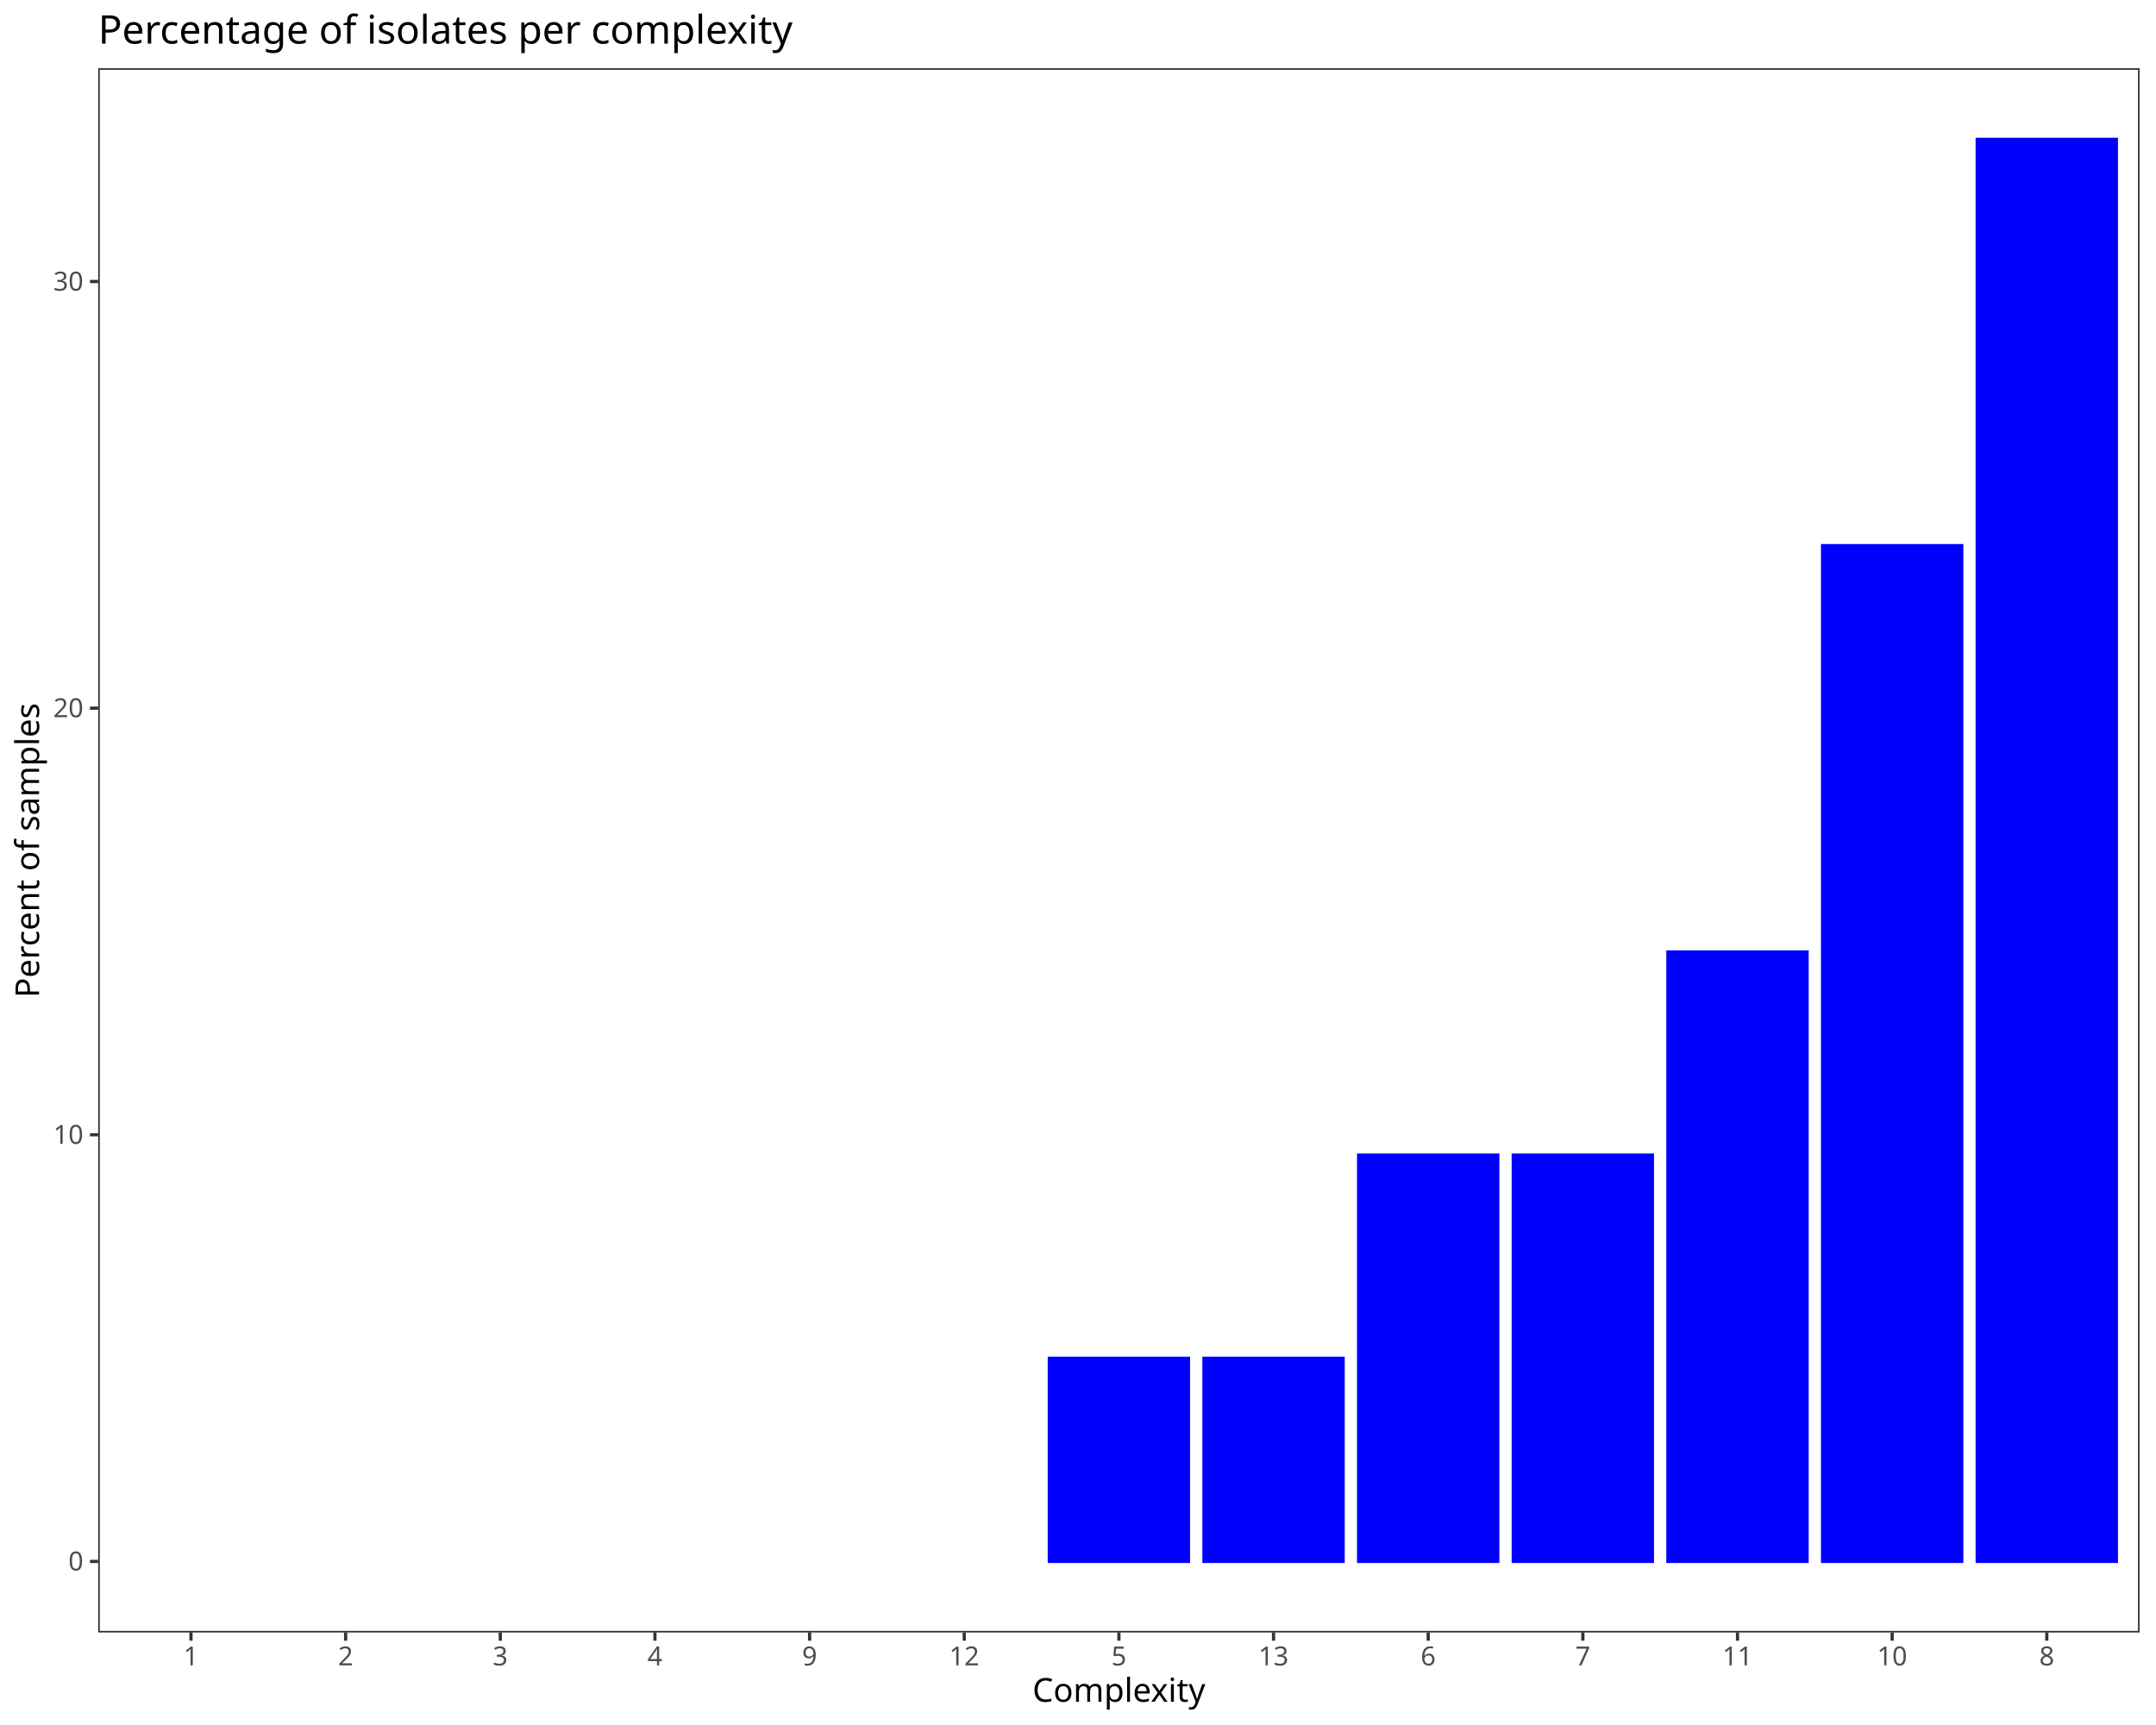
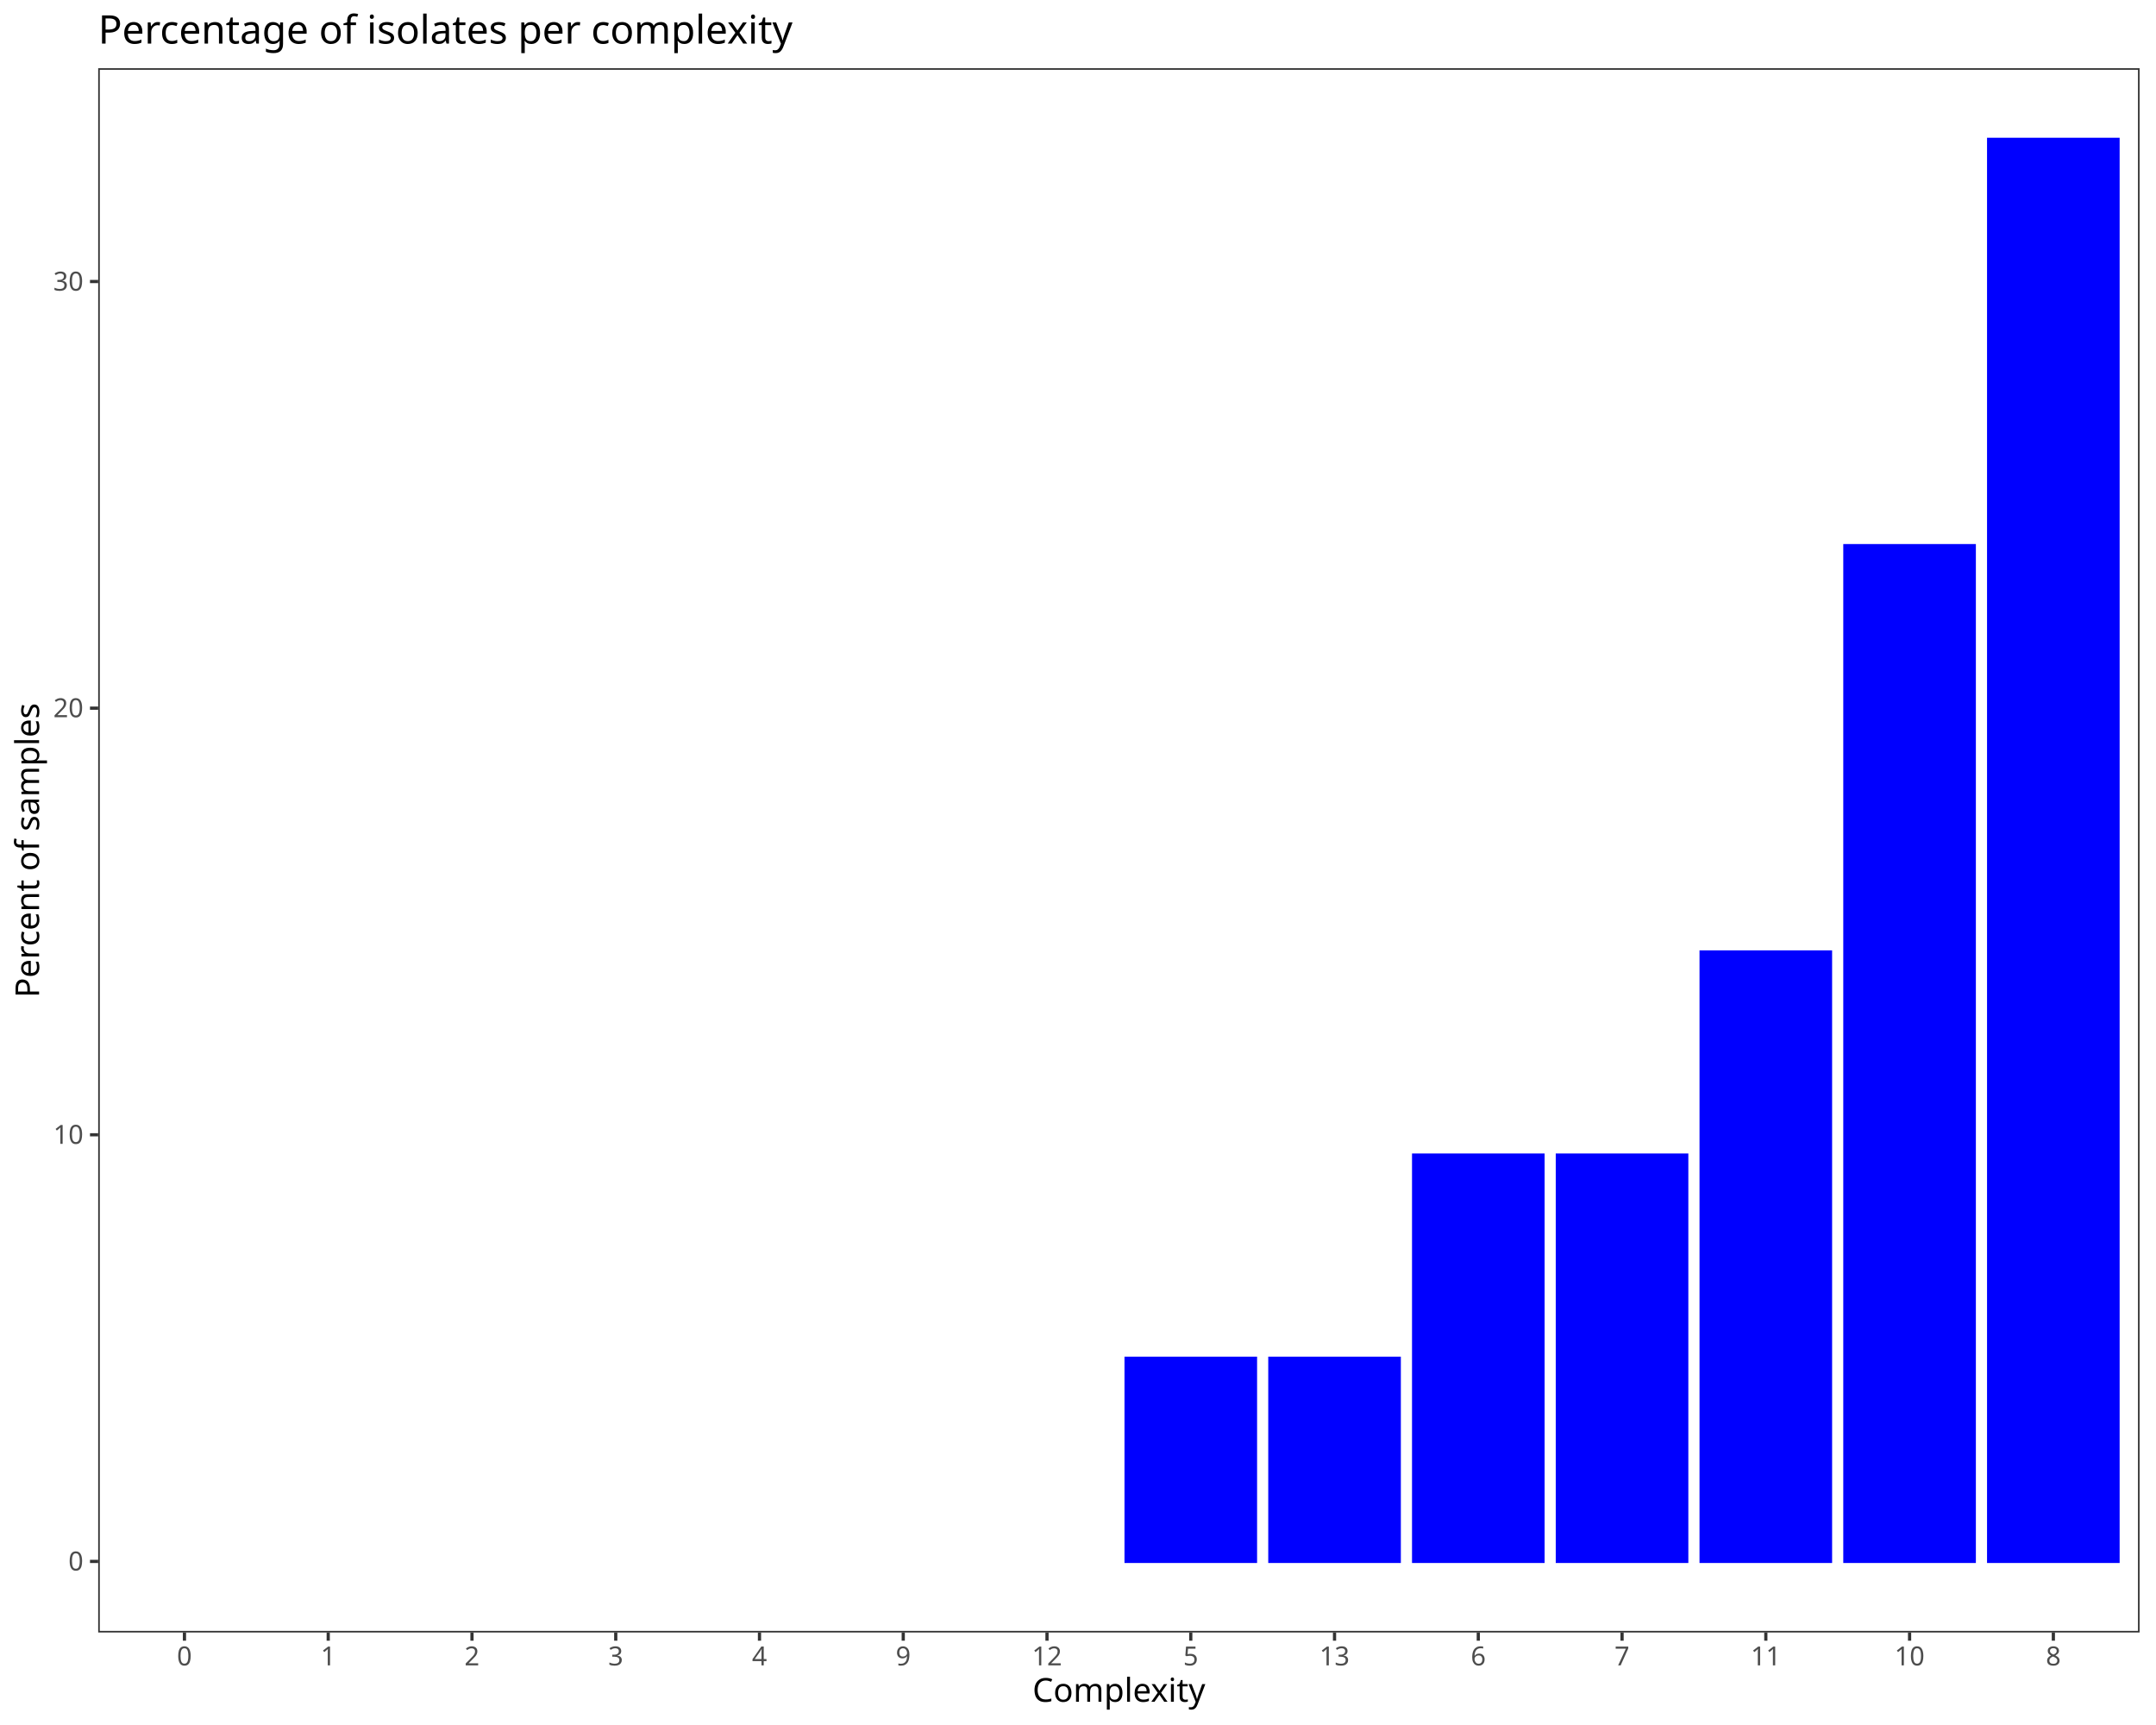
<svg xmlns="http://www.w3.org/2000/svg" class="svglite" data-engine-version="2.0" width="720.00pt" height="576.00pt" viewBox="0 0 720.00 576.00">
  <defs>
    <style type="text/css">
    .svglite line, .svglite polyline, .svglite polygon, .svglite path, .svglite rect, .svglite circle {
      fill: none;
      stroke: #000000;
      stroke-linecap: round;
      stroke-linejoin: round;
      stroke-miterlimit: 10.00;
    }
  </style>
  </defs>
  <rect width="100%" height="100%" style="stroke: none; fill: #FFFFFF;" />
  <defs>
    <clipPath id="cpMC4wMHw3MjAuMDB8MC4wMHw1NzYuMDA=">
      <rect x="0.00" y="0.00" width="720.00" height="576.00" />
    </clipPath>
  </defs>
  <g clip-path="url(#cpMC4wMHw3MjAuMDB8MC4wMHw1NzYuMDA=)">
    <rect x="0.00" y="0.00" width="720.00" height="576.00" style="stroke-width: 1.07; stroke: #FFFFFF; fill: #FFFFFF;" />
  </g>
  <defs>
    <clipPath id="cpMzIuNzl8NzE0LjUyfDIyLjc4fDU0NS4xMQ==">
      <rect x="32.79" y="22.78" width="681.73" height="522.33" />
    </clipPath>
  </defs>
  <g clip-path="url(#cpMzIuNzl8NzE0LjUyfDIyLjc4fDU0NS4xMQ==)">
    <rect x="32.79" y="22.78" width="681.73" height="522.33" style="stroke-width: 1.07; stroke: none; fill: #FFFFFF;" />
-     <rect x="40.54" y="521.37" width="46.48" height="0.00" style="stroke-width: 1.07; stroke: #0000FF; stroke-linecap: butt; stroke-linejoin: miter; fill: #0000FF;" />
-     <rect x="92.19" y="521.37" width="46.48" height="0.00" style="stroke-width: 1.07; stroke: #0000FF; stroke-linecap: butt; stroke-linejoin: miter; fill: #0000FF;" />
-     <rect x="143.83" y="521.37" width="46.48" height="0.00" style="stroke-width: 1.07; stroke: #0000FF; stroke-linecap: butt; stroke-linejoin: miter; fill: #0000FF;" />
-     <rect x="195.48" y="521.37" width="46.48" height="0.00" style="stroke-width: 1.07; stroke: #0000FF; stroke-linecap: butt; stroke-linejoin: miter; fill: #0000FF;" />
-     <rect x="247.12" y="521.37" width="46.48" height="0.00" style="stroke-width: 1.07; stroke: #0000FF; stroke-linecap: butt; stroke-linejoin: miter; fill: #0000FF;" />
-     <rect x="298.77" y="521.37" width="46.48" height="0.00" style="stroke-width: 1.07; stroke: #0000FF; stroke-linecap: butt; stroke-linejoin: miter; fill: #0000FF;" />
-     <rect x="350.42" y="453.54" width="46.48" height="67.83" style="stroke-width: 1.07; stroke: #0000FF; stroke-linecap: butt; stroke-linejoin: miter; fill: #0000FF;" />
-     <rect x="402.06" y="453.54" width="46.48" height="67.83" style="stroke-width: 1.07; stroke: #0000FF; stroke-linecap: butt; stroke-linejoin: miter; fill: #0000FF;" />
-     <rect x="453.71" y="385.70" width="46.48" height="135.67" style="stroke-width: 1.07; stroke: #0000FF; stroke-linecap: butt; stroke-linejoin: miter; fill: #0000FF;" />
-     <rect x="505.35" y="385.70" width="46.48" height="135.67" style="stroke-width: 1.07; stroke: #0000FF; stroke-linecap: butt; stroke-linejoin: miter; fill: #0000FF;" />
-     <rect x="557.00" y="317.87" width="46.48" height="203.50" style="stroke-width: 1.07; stroke: #0000FF; stroke-linecap: butt; stroke-linejoin: miter; fill: #0000FF;" />
-     <rect x="608.65" y="182.20" width="46.48" height="339.17" style="stroke-width: 1.07; stroke: #0000FF; stroke-linecap: butt; stroke-linejoin: miter; fill: #0000FF;" />
-     <rect x="660.29" y="46.53" width="46.48" height="474.84" style="stroke-width: 1.07; stroke: #0000FF; stroke-linecap: butt; stroke-linejoin: miter; fill: #0000FF;" />
+     <rect x="39.99" y="521.37" width="43.21" height="0.00" style="stroke-width: 1.07; stroke: #0000FF; stroke-linecap: butt; stroke-linejoin: miter; fill: #0000FF;" />
+     <rect x="88.00" y="521.37" width="43.21" height="0.00" style="stroke-width: 1.07; stroke: #0000FF; stroke-linecap: butt; stroke-linejoin: miter; fill: #0000FF;" />
+     <rect x="136.01" y="521.37" width="43.21" height="0.00" style="stroke-width: 1.07; stroke: #0000FF; stroke-linecap: butt; stroke-linejoin: miter; fill: #0000FF;" />
+     <rect x="184.02" y="521.37" width="43.21" height="0.00" style="stroke-width: 1.07; stroke: #0000FF; stroke-linecap: butt; stroke-linejoin: miter; fill: #0000FF;" />
+     <rect x="232.03" y="521.37" width="43.21" height="0.00" style="stroke-width: 1.07; stroke: #0000FF; stroke-linecap: butt; stroke-linejoin: miter; fill: #0000FF;" />
+     <rect x="280.04" y="521.37" width="43.21" height="0.00" style="stroke-width: 1.07; stroke: #0000FF; stroke-linecap: butt; stroke-linejoin: miter; fill: #0000FF;" />
+     <rect x="328.05" y="521.37" width="43.21" height="0.00" style="stroke-width: 1.07; stroke: #0000FF; stroke-linecap: butt; stroke-linejoin: miter; fill: #0000FF;" />
+     <rect x="376.06" y="453.54" width="43.21" height="67.83" style="stroke-width: 1.07; stroke: #0000FF; stroke-linecap: butt; stroke-linejoin: miter; fill: #0000FF;" />
+     <rect x="424.07" y="453.54" width="43.21" height="67.83" style="stroke-width: 1.07; stroke: #0000FF; stroke-linecap: butt; stroke-linejoin: miter; fill: #0000FF;" />
+     <rect x="472.08" y="385.70" width="43.21" height="135.67" style="stroke-width: 1.07; stroke: #0000FF; stroke-linecap: butt; stroke-linejoin: miter; fill: #0000FF;" />
+     <rect x="520.08" y="385.70" width="43.21" height="135.67" style="stroke-width: 1.07; stroke: #0000FF; stroke-linecap: butt; stroke-linejoin: miter; fill: #0000FF;" />
+     <rect x="568.09" y="317.87" width="43.21" height="203.50" style="stroke-width: 1.07; stroke: #0000FF; stroke-linecap: butt; stroke-linejoin: miter; fill: #0000FF;" />
+     <rect x="616.10" y="182.20" width="43.21" height="339.17" style="stroke-width: 1.07; stroke: #0000FF; stroke-linecap: butt; stroke-linejoin: miter; fill: #0000FF;" />
+     <rect x="664.11" y="46.53" width="43.21" height="474.84" style="stroke-width: 1.07; stroke: #0000FF; stroke-linecap: butt; stroke-linejoin: miter; fill: #0000FF;" />
    <rect x="32.79" y="22.78" width="681.73" height="522.33" style="stroke-width: 1.07; stroke: #333333;" />
  </g>
  <g clip-path="url(#cpMC4wMHw3MjAuMDB8MC4wMHw1NzYuMDA=)">
    <text x="27.86" y="524.40" text-anchor="end" style="font-size: 8.80px; fill: #4D4D4D; font-family: sans;" textLength="4.89px" lengthAdjust="spacingAndGlyphs">0</text>
    <text x="27.86" y="381.94" text-anchor="end" style="font-size: 8.80px; fill: #4D4D4D; font-family: sans;" textLength="9.79px" lengthAdjust="spacingAndGlyphs">10</text>
    <text x="27.86" y="239.49" text-anchor="end" style="font-size: 8.80px; fill: #4D4D4D; font-family: sans;" textLength="9.79px" lengthAdjust="spacingAndGlyphs">20</text>
    <text x="27.86" y="97.04" text-anchor="end" style="font-size: 8.80px; fill: #4D4D4D; font-family: sans;" textLength="9.79px" lengthAdjust="spacingAndGlyphs">30</text>
    <polyline points="30.05,521.37 32.79,521.37 " style="stroke-width: 1.07; stroke: #333333; stroke-linecap: butt;" />
    <polyline points="30.05,378.92 32.79,378.92 " style="stroke-width: 1.07; stroke: #333333; stroke-linecap: butt;" />
    <polyline points="30.05,236.46 32.79,236.46 " style="stroke-width: 1.07; stroke: #333333; stroke-linecap: butt;" />
    <polyline points="30.05,94.01 32.79,94.01 " style="stroke-width: 1.07; stroke: #333333; stroke-linecap: butt;" />
-     <polyline points="63.78,547.85 63.78,545.11 " style="stroke-width: 1.07; stroke: #333333; stroke-linecap: butt;" />
-     <polyline points="115.43,547.85 115.43,545.11 " style="stroke-width: 1.07; stroke: #333333; stroke-linecap: butt;" />
-     <polyline points="167.07,547.85 167.07,545.11 " style="stroke-width: 1.07; stroke: #333333; stroke-linecap: butt;" />
-     <polyline points="218.72,547.85 218.72,545.11 " style="stroke-width: 1.07; stroke: #333333; stroke-linecap: butt;" />
-     <polyline points="270.37,547.85 270.37,545.11 " style="stroke-width: 1.07; stroke: #333333; stroke-linecap: butt;" />
-     <polyline points="322.01,547.85 322.01,545.11 " style="stroke-width: 1.07; stroke: #333333; stroke-linecap: butt;" />
-     <polyline points="373.66,547.85 373.66,545.11 " style="stroke-width: 1.07; stroke: #333333; stroke-linecap: butt;" />
-     <polyline points="425.30,547.85 425.30,545.11 " style="stroke-width: 1.07; stroke: #333333; stroke-linecap: butt;" />
-     <polyline points="476.95,547.85 476.95,545.11 " style="stroke-width: 1.07; stroke: #333333; stroke-linecap: butt;" />
-     <polyline points="528.60,547.85 528.60,545.11 " style="stroke-width: 1.07; stroke: #333333; stroke-linecap: butt;" />
-     <polyline points="580.24,547.85 580.24,545.11 " style="stroke-width: 1.07; stroke: #333333; stroke-linecap: butt;" />
-     <polyline points="631.89,547.85 631.89,545.11 " style="stroke-width: 1.07; stroke: #333333; stroke-linecap: butt;" />
-     <polyline points="683.53,547.85 683.53,545.11 " style="stroke-width: 1.07; stroke: #333333; stroke-linecap: butt;" />
-     <text x="63.78" y="556.10" text-anchor="middle" style="font-size: 8.80px; fill: #4D4D4D; font-family: sans;" textLength="4.89px" lengthAdjust="spacingAndGlyphs">1</text>
-     <text x="115.43" y="556.10" text-anchor="middle" style="font-size: 8.80px; fill: #4D4D4D; font-family: sans;" textLength="4.89px" lengthAdjust="spacingAndGlyphs">2</text>
-     <text x="167.07" y="556.10" text-anchor="middle" style="font-size: 8.80px; fill: #4D4D4D; font-family: sans;" textLength="4.89px" lengthAdjust="spacingAndGlyphs">3</text>
-     <text x="218.72" y="556.10" text-anchor="middle" style="font-size: 8.80px; fill: #4D4D4D; font-family: sans;" textLength="4.89px" lengthAdjust="spacingAndGlyphs">4</text>
-     <text x="270.37" y="556.10" text-anchor="middle" style="font-size: 8.80px; fill: #4D4D4D; font-family: sans;" textLength="4.89px" lengthAdjust="spacingAndGlyphs">9</text>
-     <text x="322.01" y="556.10" text-anchor="middle" style="font-size: 8.80px; fill: #4D4D4D; font-family: sans;" textLength="9.79px" lengthAdjust="spacingAndGlyphs">12</text>
-     <text x="373.66" y="556.10" text-anchor="middle" style="font-size: 8.80px; fill: #4D4D4D; font-family: sans;" textLength="4.89px" lengthAdjust="spacingAndGlyphs">5</text>
-     <text x="425.30" y="556.10" text-anchor="middle" style="font-size: 8.80px; fill: #4D4D4D; font-family: sans;" textLength="9.79px" lengthAdjust="spacingAndGlyphs">13</text>
-     <text x="476.95" y="556.10" text-anchor="middle" style="font-size: 8.80px; fill: #4D4D4D; font-family: sans;" textLength="4.89px" lengthAdjust="spacingAndGlyphs">6</text>
-     <text x="528.60" y="556.10" text-anchor="middle" style="font-size: 8.80px; fill: #4D4D4D; font-family: sans;" textLength="4.89px" lengthAdjust="spacingAndGlyphs">7</text>
-     <text x="580.24" y="556.10" text-anchor="middle" style="font-size: 8.80px; fill: #4D4D4D; font-family: sans;" textLength="9.79px" lengthAdjust="spacingAndGlyphs">11</text>
-     <text x="631.89" y="556.10" text-anchor="middle" style="font-size: 8.80px; fill: #4D4D4D; font-family: sans;" textLength="9.79px" lengthAdjust="spacingAndGlyphs">10</text>
-     <text x="683.53" y="556.10" text-anchor="middle" style="font-size: 8.80px; fill: #4D4D4D; font-family: sans;" textLength="4.89px" lengthAdjust="spacingAndGlyphs">8</text>
+     <polyline points="61.60,547.85 61.60,545.11 " style="stroke-width: 1.07; stroke: #333333; stroke-linecap: butt;" />
+     <polyline points="109.61,547.85 109.61,545.11 " style="stroke-width: 1.07; stroke: #333333; stroke-linecap: butt;" />
+     <polyline points="157.62,547.85 157.62,545.11 " style="stroke-width: 1.07; stroke: #333333; stroke-linecap: butt;" />
+     <polyline points="205.63,547.85 205.63,545.11 " style="stroke-width: 1.07; stroke: #333333; stroke-linecap: butt;" />
+     <polyline points="253.63,547.85 253.63,545.11 " style="stroke-width: 1.07; stroke: #333333; stroke-linecap: butt;" />
+     <polyline points="301.64,547.85 301.64,545.11 " style="stroke-width: 1.07; stroke: #333333; stroke-linecap: butt;" />
+     <polyline points="349.65,547.85 349.65,545.11 " style="stroke-width: 1.07; stroke: #333333; stroke-linecap: butt;" />
+     <polyline points="397.66,547.85 397.66,545.11 " style="stroke-width: 1.07; stroke: #333333; stroke-linecap: butt;" />
+     <polyline points="445.67,547.85 445.67,545.11 " style="stroke-width: 1.07; stroke: #333333; stroke-linecap: butt;" />
+     <polyline points="493.68,547.85 493.68,545.11 " style="stroke-width: 1.07; stroke: #333333; stroke-linecap: butt;" />
+     <polyline points="541.69,547.85 541.69,545.11 " style="stroke-width: 1.07; stroke: #333333; stroke-linecap: butt;" />
+     <polyline points="589.70,547.85 589.70,545.11 " style="stroke-width: 1.07; stroke: #333333; stroke-linecap: butt;" />
+     <polyline points="637.71,547.85 637.71,545.11 " style="stroke-width: 1.07; stroke: #333333; stroke-linecap: butt;" />
+     <polyline points="685.72,547.85 685.72,545.11 " style="stroke-width: 1.07; stroke: #333333; stroke-linecap: butt;" />
+     <text x="61.60" y="556.10" text-anchor="middle" style="font-size: 8.80px; fill: #4D4D4D; font-family: sans;" textLength="4.89px" lengthAdjust="spacingAndGlyphs">0</text>
+     <text x="109.61" y="556.10" text-anchor="middle" style="font-size: 8.80px; fill: #4D4D4D; font-family: sans;" textLength="4.89px" lengthAdjust="spacingAndGlyphs">1</text>
+     <text x="157.62" y="556.10" text-anchor="middle" style="font-size: 8.80px; fill: #4D4D4D; font-family: sans;" textLength="4.89px" lengthAdjust="spacingAndGlyphs">2</text>
+     <text x="205.63" y="556.10" text-anchor="middle" style="font-size: 8.80px; fill: #4D4D4D; font-family: sans;" textLength="4.89px" lengthAdjust="spacingAndGlyphs">3</text>
+     <text x="253.63" y="556.10" text-anchor="middle" style="font-size: 8.80px; fill: #4D4D4D; font-family: sans;" textLength="4.89px" lengthAdjust="spacingAndGlyphs">4</text>
+     <text x="301.64" y="556.10" text-anchor="middle" style="font-size: 8.80px; fill: #4D4D4D; font-family: sans;" textLength="4.89px" lengthAdjust="spacingAndGlyphs">9</text>
+     <text x="349.65" y="556.10" text-anchor="middle" style="font-size: 8.80px; fill: #4D4D4D; font-family: sans;" textLength="9.79px" lengthAdjust="spacingAndGlyphs">12</text>
+     <text x="397.66" y="556.10" text-anchor="middle" style="font-size: 8.80px; fill: #4D4D4D; font-family: sans;" textLength="4.89px" lengthAdjust="spacingAndGlyphs">5</text>
+     <text x="445.67" y="556.10" text-anchor="middle" style="font-size: 8.80px; fill: #4D4D4D; font-family: sans;" textLength="9.79px" lengthAdjust="spacingAndGlyphs">13</text>
+     <text x="493.68" y="556.10" text-anchor="middle" style="font-size: 8.80px; fill: #4D4D4D; font-family: sans;" textLength="4.89px" lengthAdjust="spacingAndGlyphs">6</text>
+     <text x="541.69" y="556.10" text-anchor="middle" style="font-size: 8.80px; fill: #4D4D4D; font-family: sans;" textLength="4.89px" lengthAdjust="spacingAndGlyphs">7</text>
+     <text x="589.70" y="556.10" text-anchor="middle" style="font-size: 8.80px; fill: #4D4D4D; font-family: sans;" textLength="9.79px" lengthAdjust="spacingAndGlyphs">11</text>
+     <text x="637.71" y="556.10" text-anchor="middle" style="font-size: 8.80px; fill: #4D4D4D; font-family: sans;" textLength="9.79px" lengthAdjust="spacingAndGlyphs">10</text>
+     <text x="685.72" y="556.10" text-anchor="middle" style="font-size: 8.80px; fill: #4D4D4D; font-family: sans;" textLength="4.89px" lengthAdjust="spacingAndGlyphs">8</text>
    <text x="373.66" y="568.24" text-anchor="middle" style="font-size: 11.00px; font-family: sans;" textLength="54.42px" lengthAdjust="spacingAndGlyphs">Complexity</text>
    <text transform="translate(13.05,283.95) rotate(-90)" text-anchor="middle" style="font-size: 11.00px; font-family: sans;" textLength="94.18px" lengthAdjust="spacingAndGlyphs">Percent of samples</text>
    <text x="32.79" y="14.56" style="font-size: 13.20px; font-family: sans;" textLength="219.42px" lengthAdjust="spacingAndGlyphs">Percentage of isolates per complexity</text>
  </g>
</svg>
